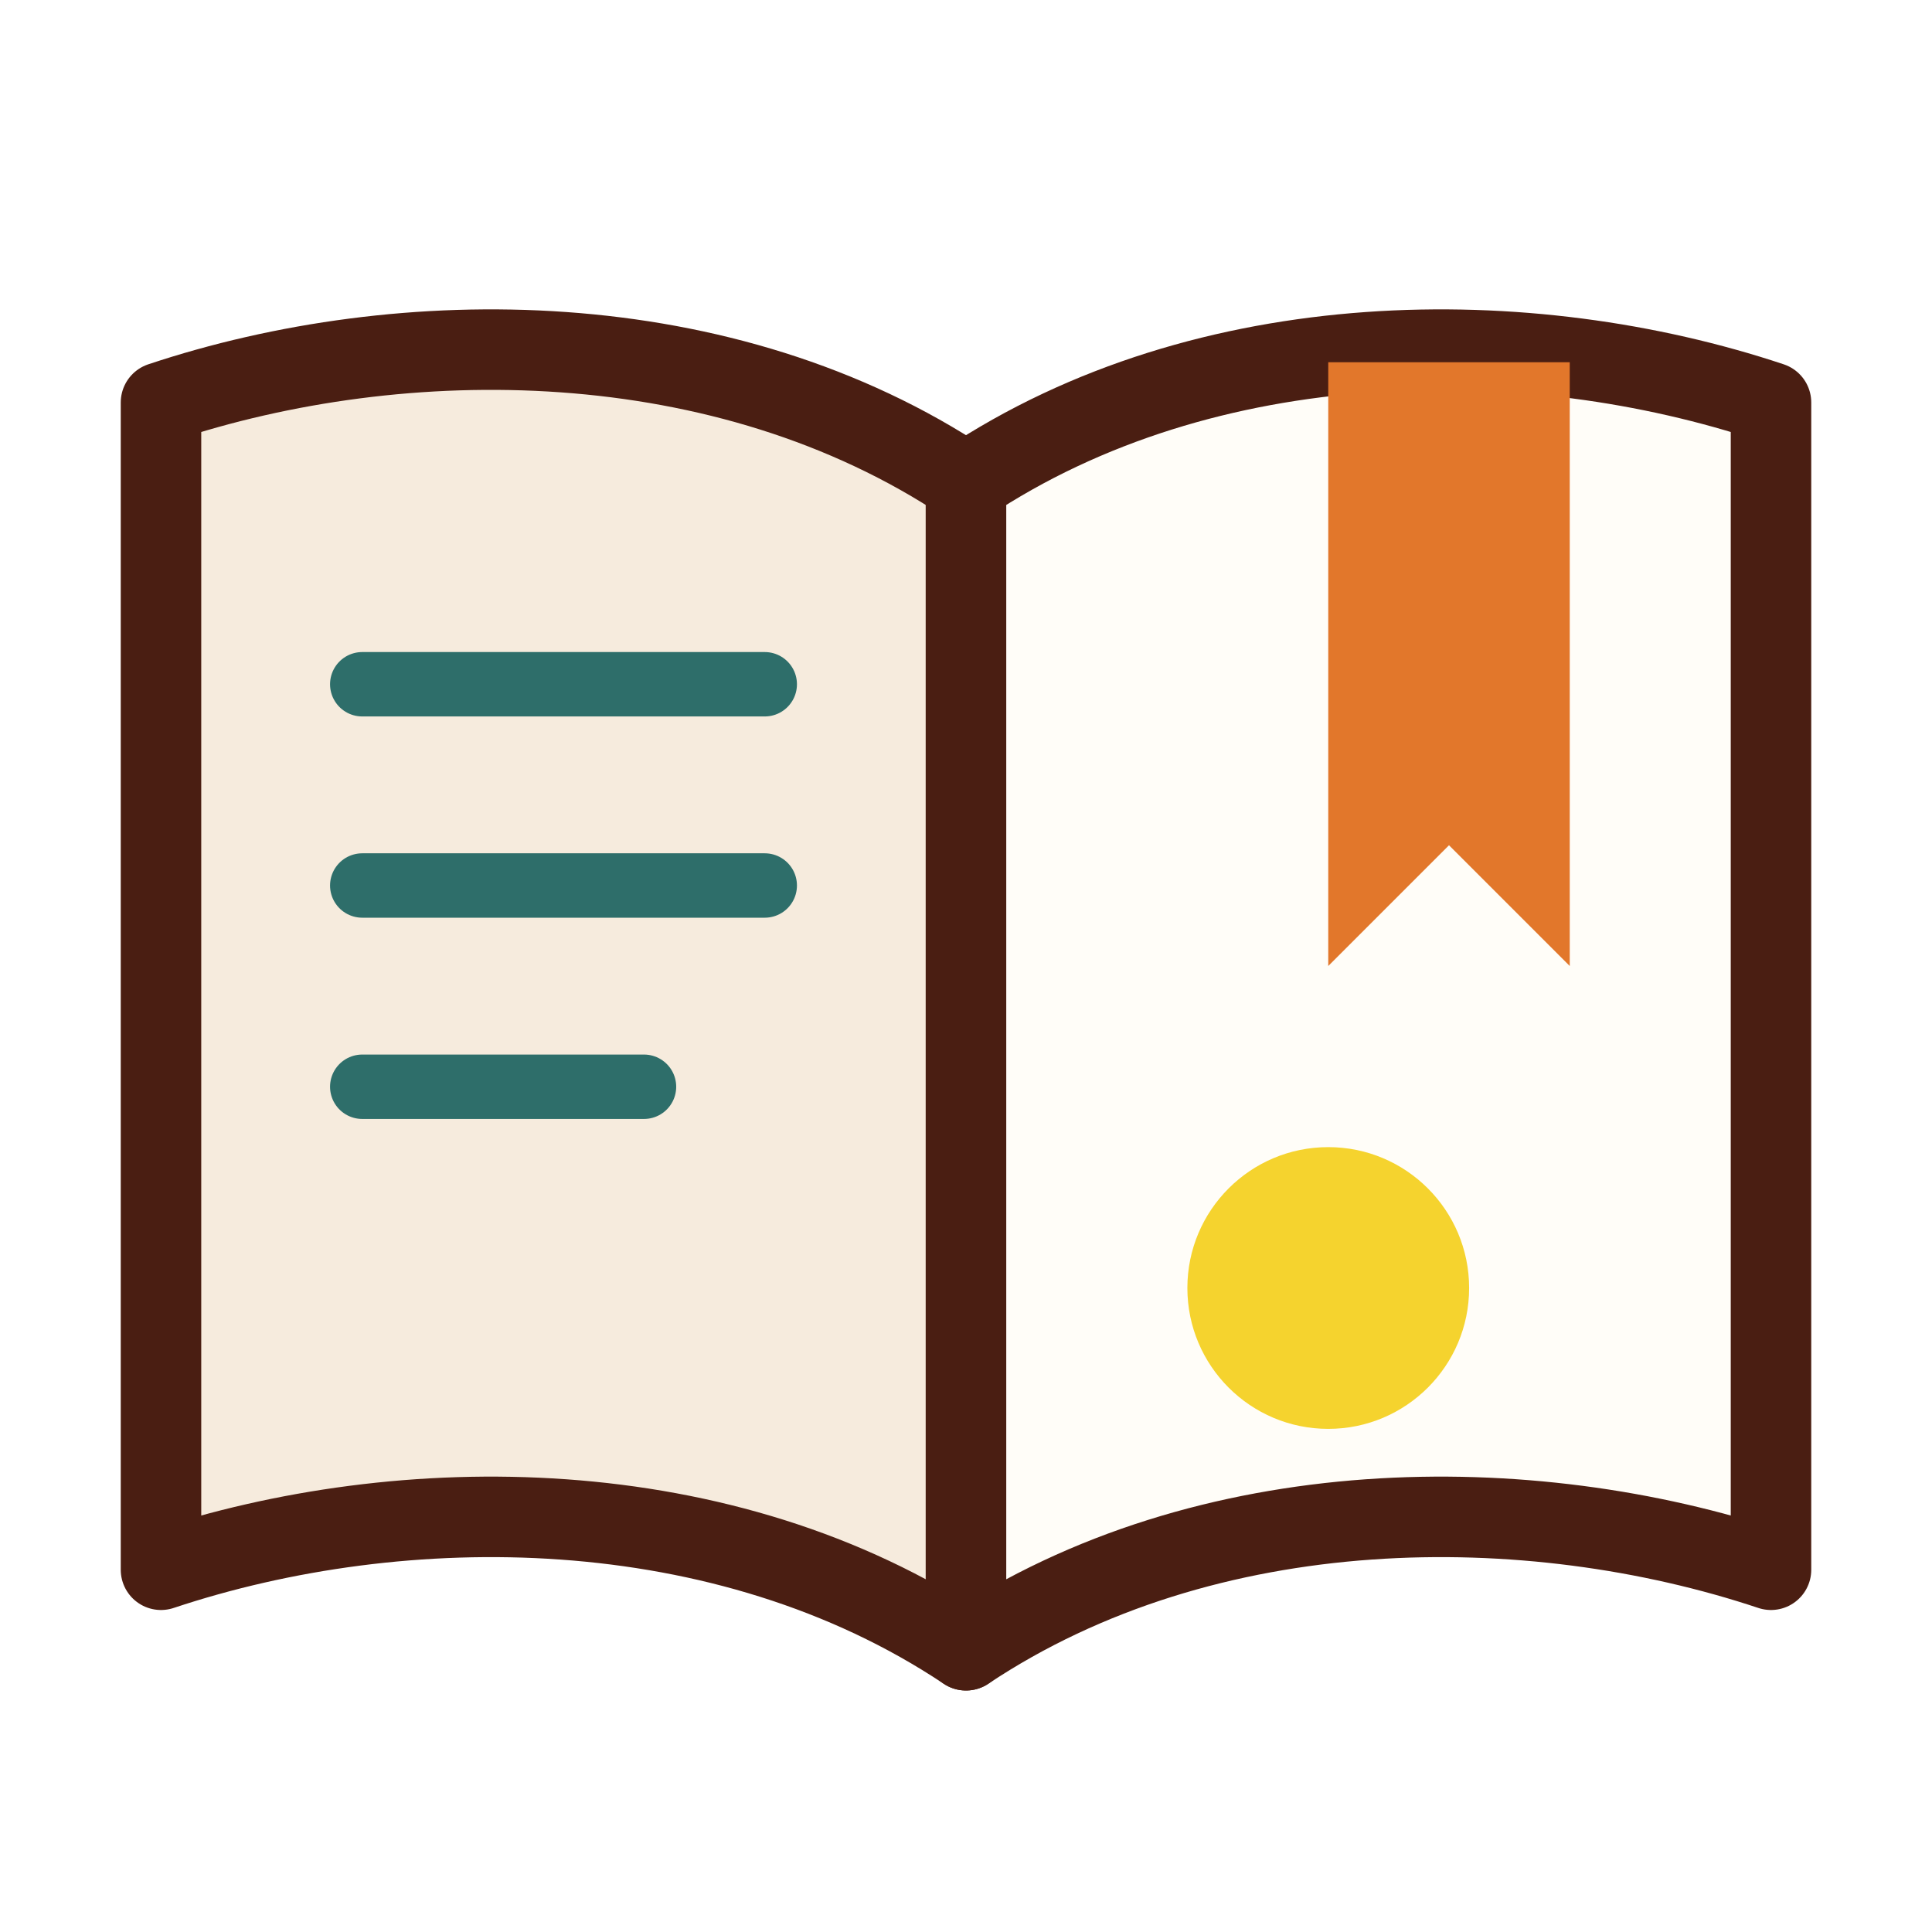
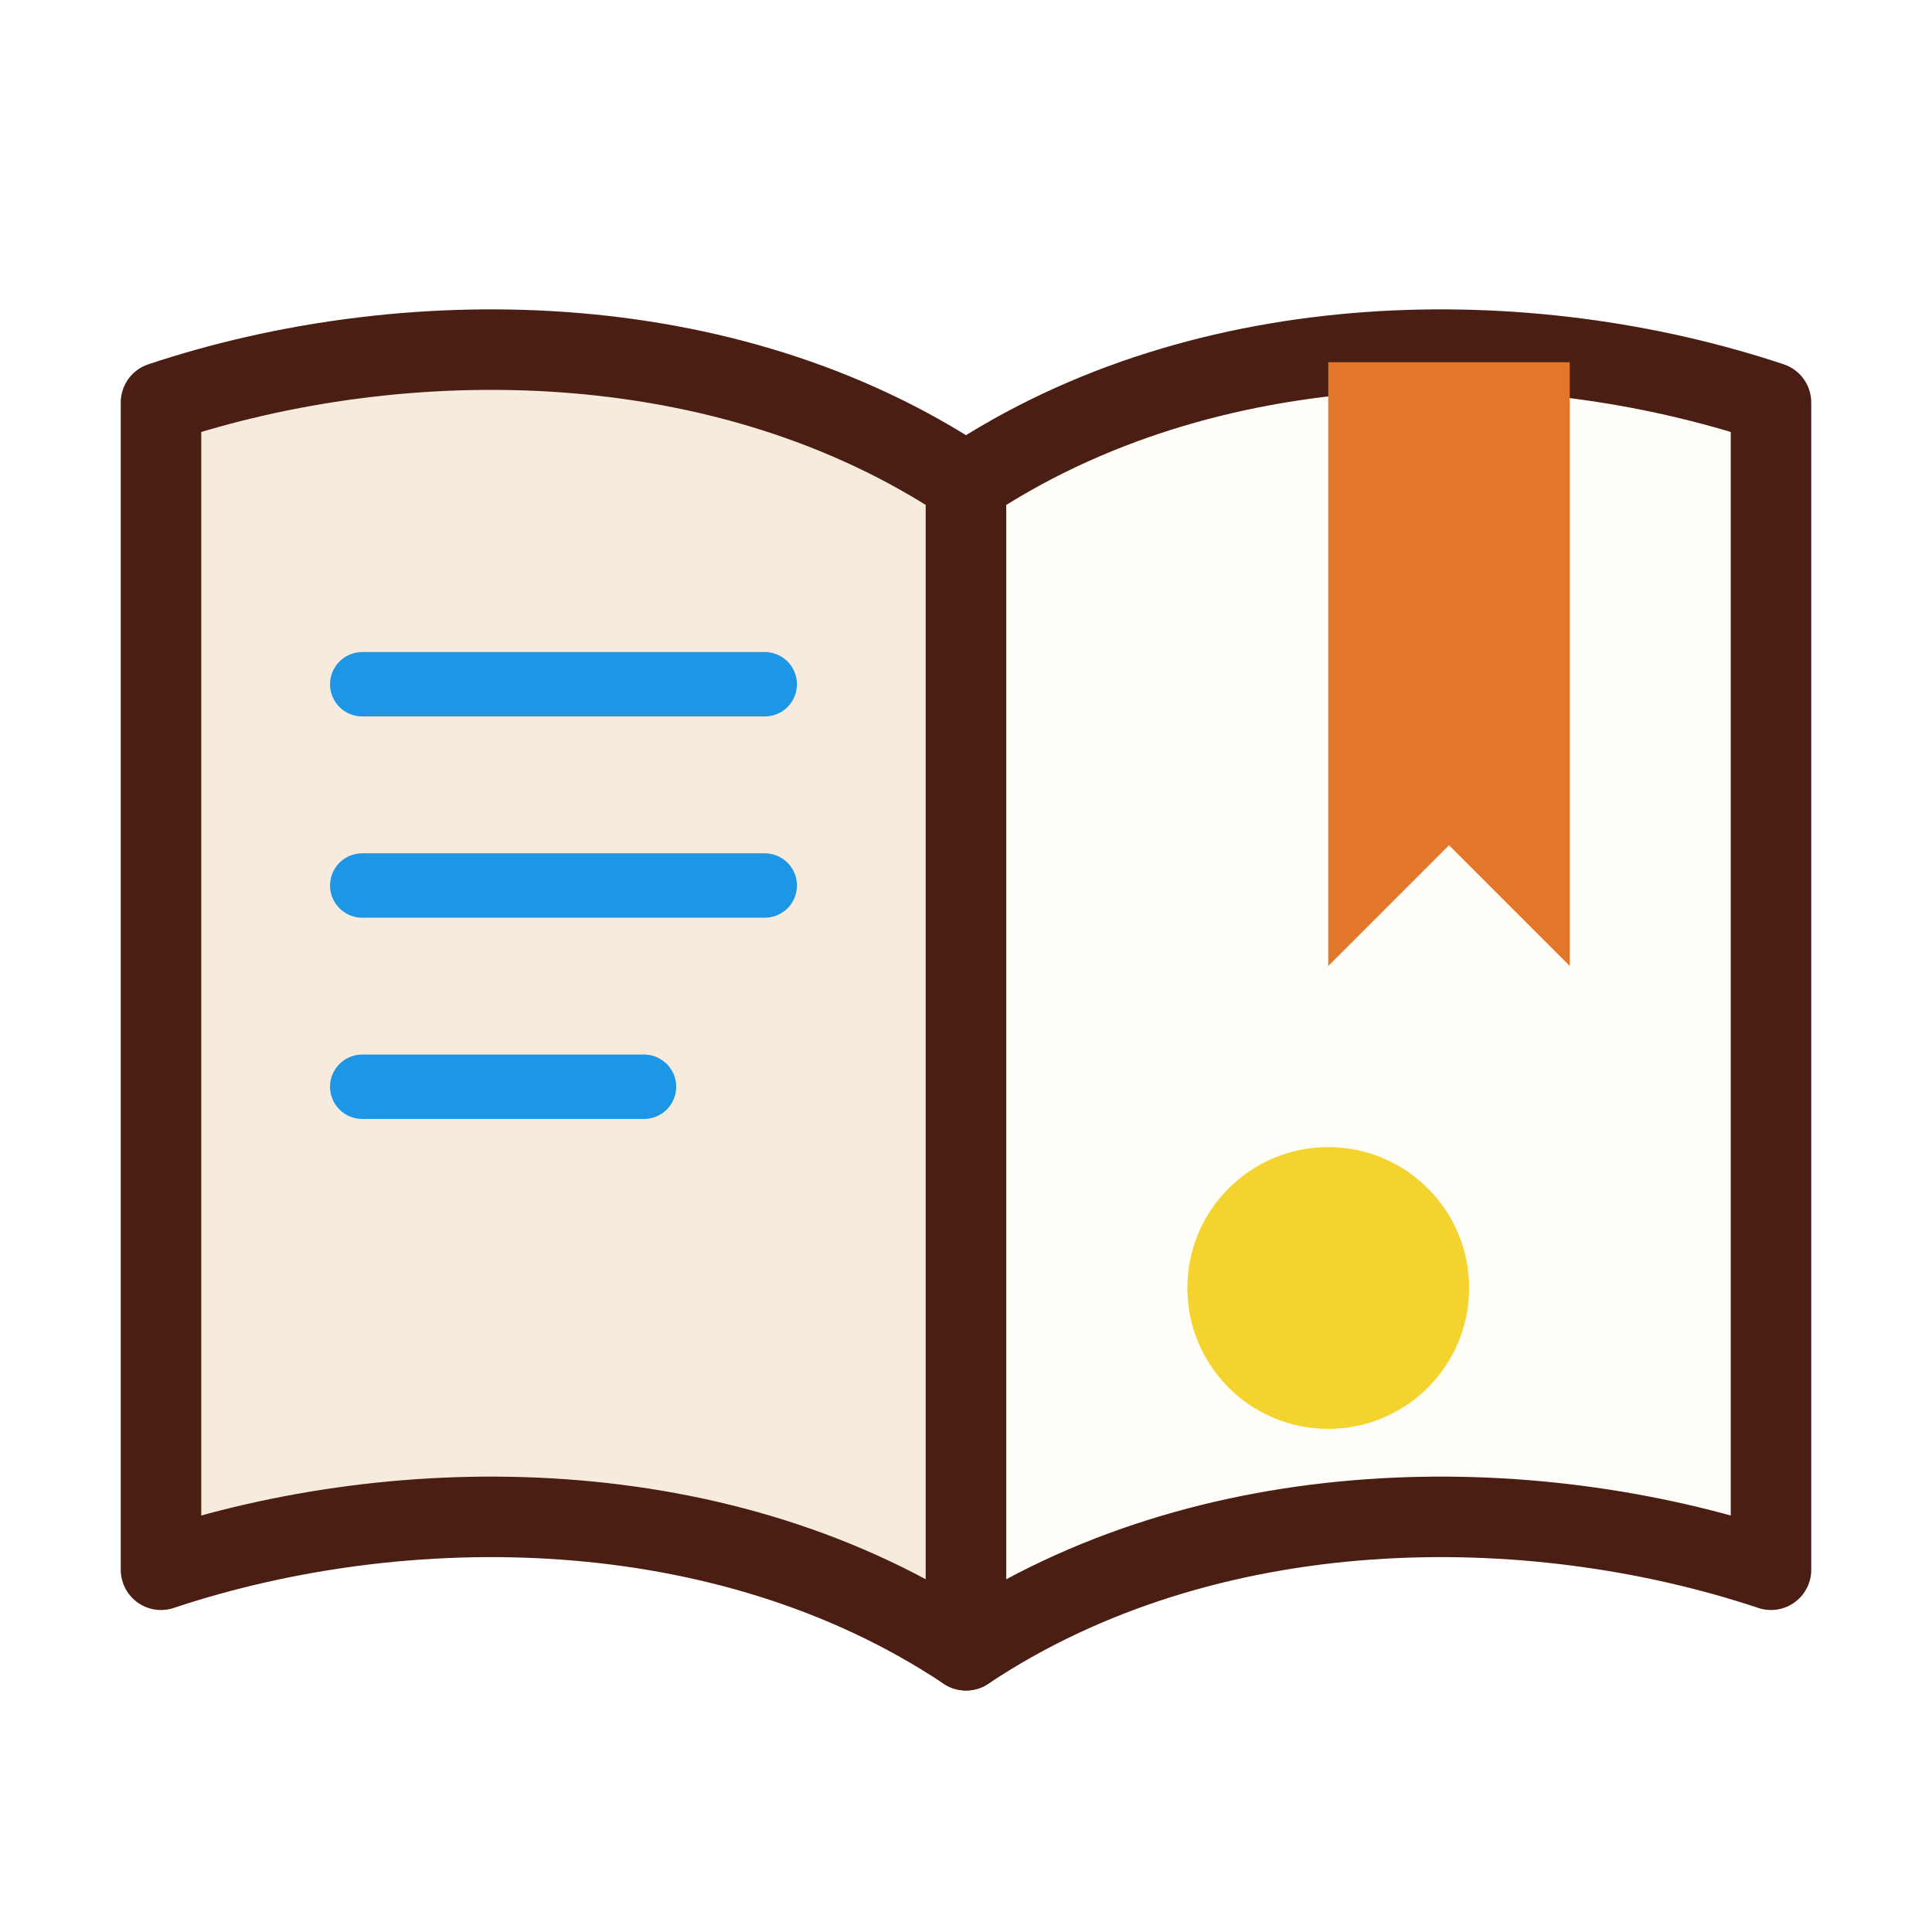
<svg xmlns="http://www.w3.org/2000/svg" viewBox="0 0 48 48" role="img" aria-label="guide">
  <path d="M24 12 C18 8 10 8 4 10 V39 C10 37 18 37 24 41 Z" fill="#F6EBDD" stroke="#4A1E12" stroke-width="2" stroke-linejoin="round" />
  <path d="M24 12 C30 8 38 8 44 10 V39 C38 37 30 37 24 41 Z" fill="#FFFDF8" stroke="#4A1E12" stroke-width="2" stroke-linejoin="round" />
-   <g stroke="#2E6E6A" stroke-width="1.6" stroke-linecap="round">
+   <g stroke="#1E96E6" stroke-width="1.6" stroke-linecap="round">
    <line x1="9" y1="17" x2="19" y2="17" />
    <line x1="9" y1="22" x2="19" y2="22" />
    <line x1="9" y1="27" x2="16" y2="27" />
  </g>
  <path d="M33 9 V24 L36 21 L39 24 V9" fill="#E2772B" />
  <circle cx="33" cy="32" r="3.5" fill="#F5D32E" />
</svg>
